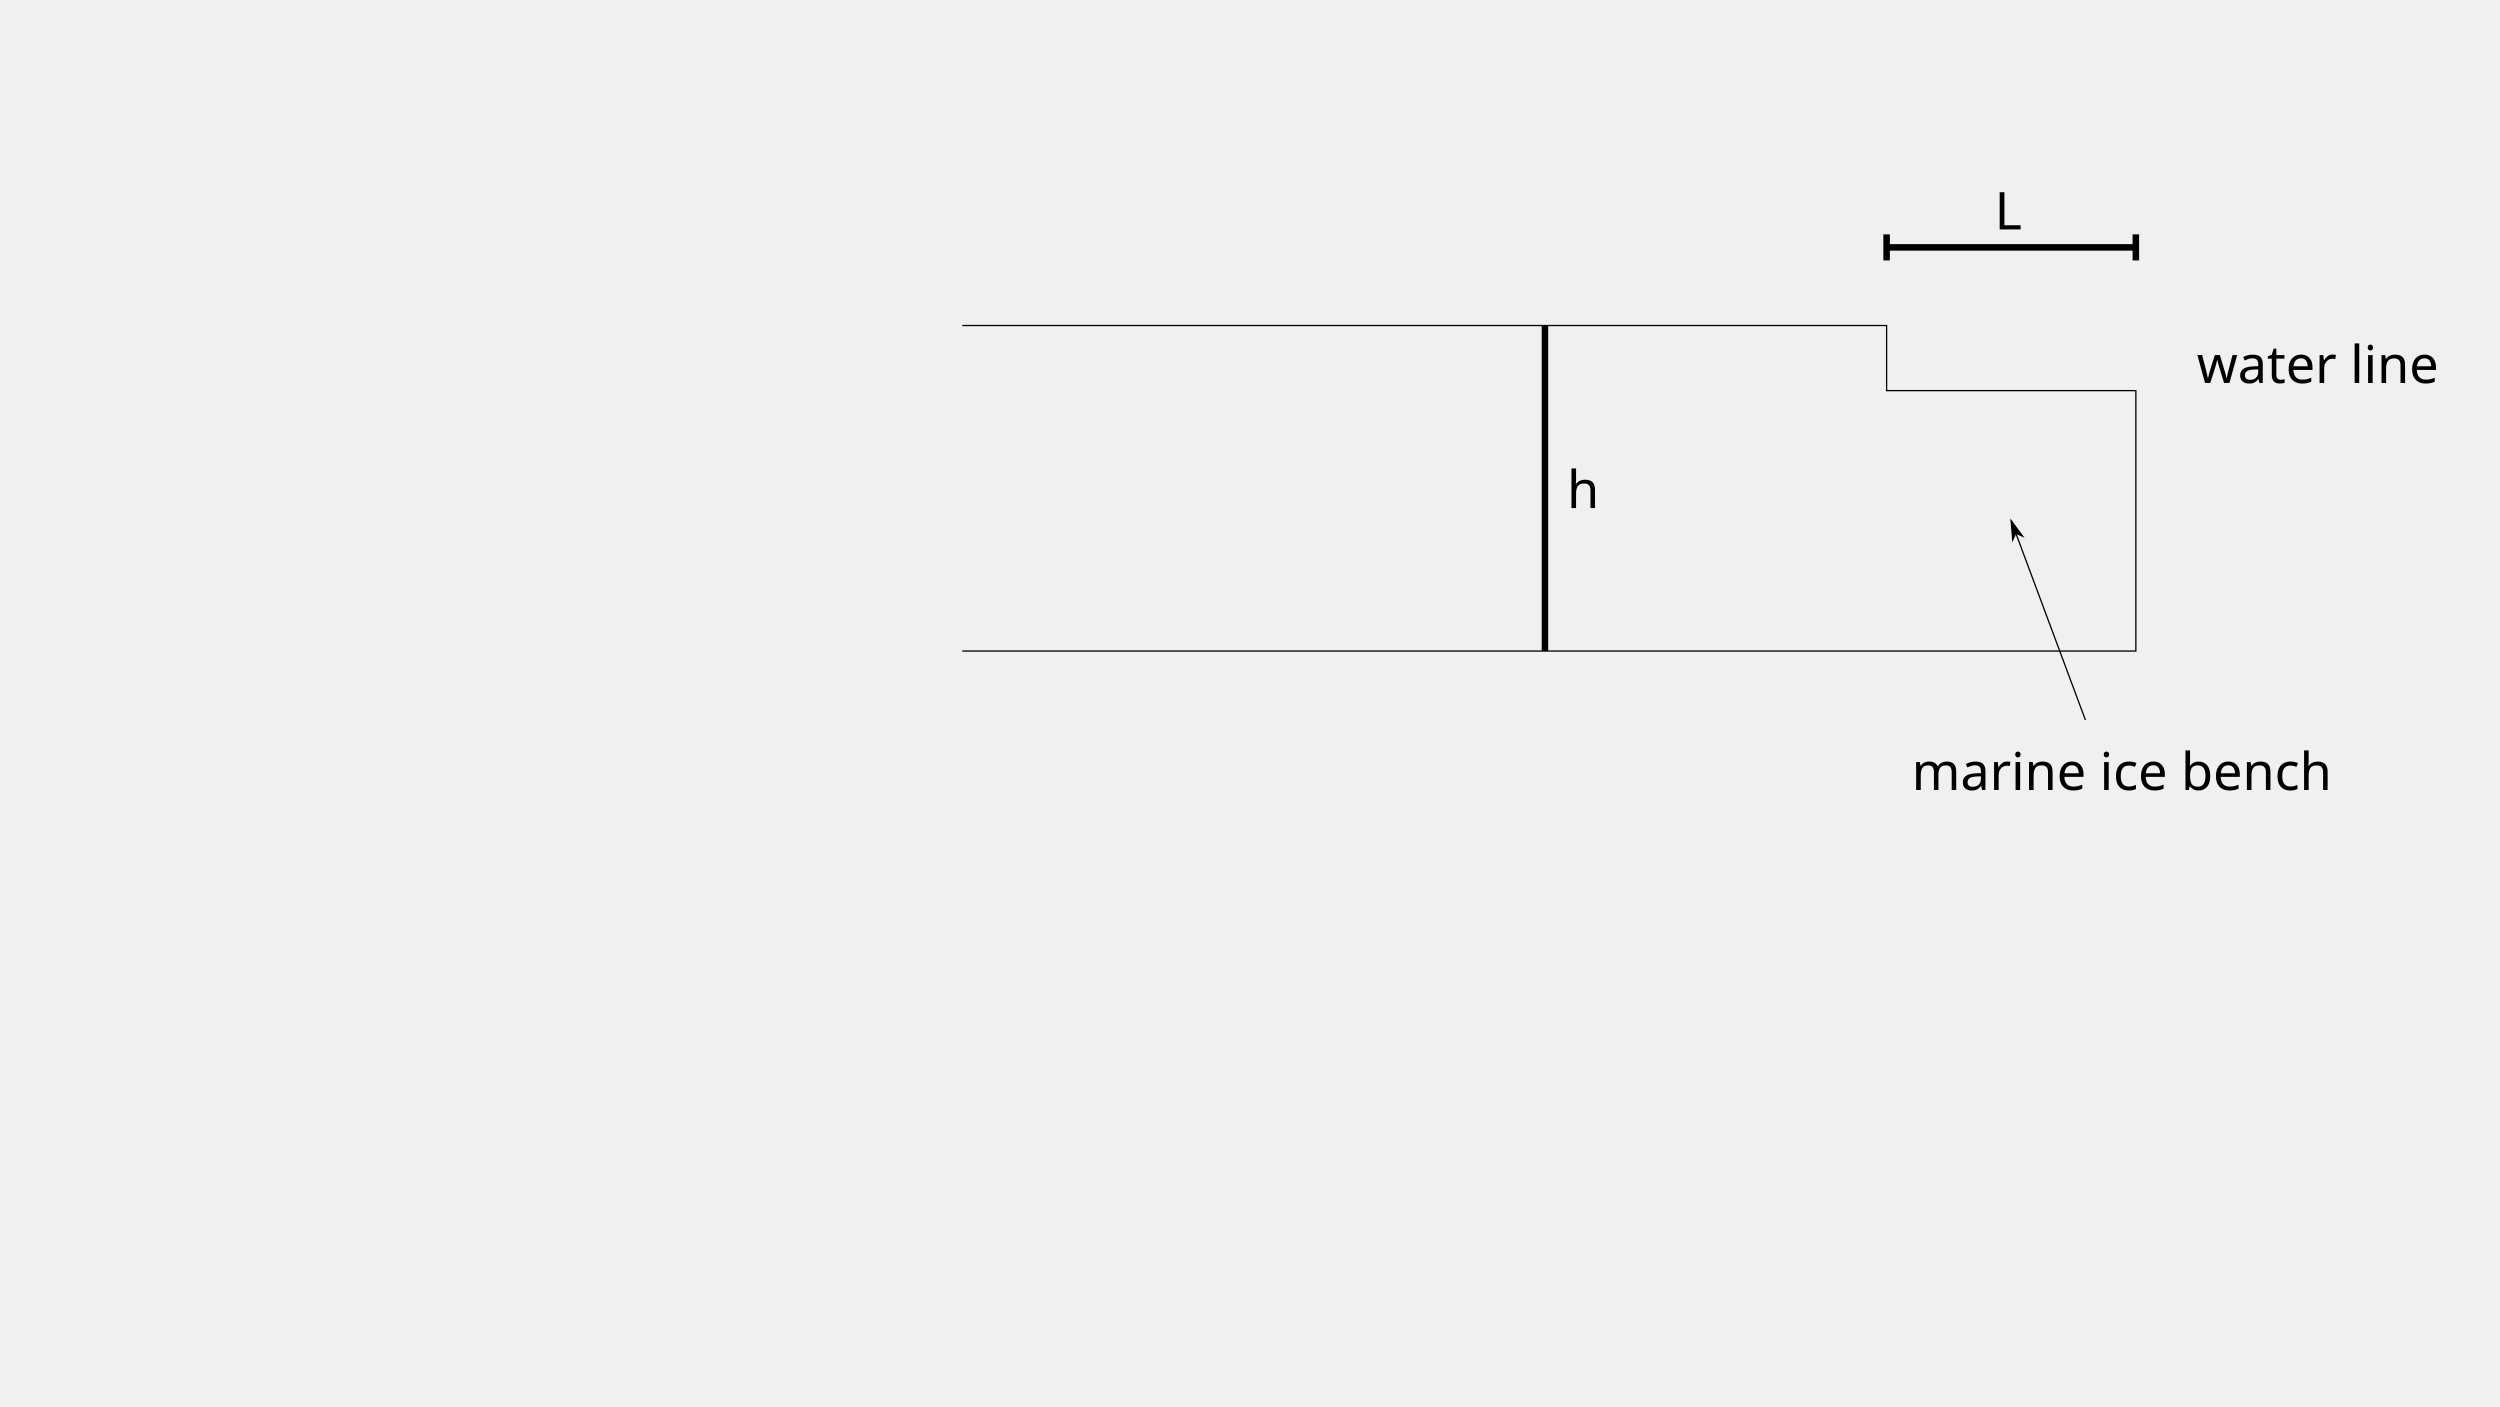
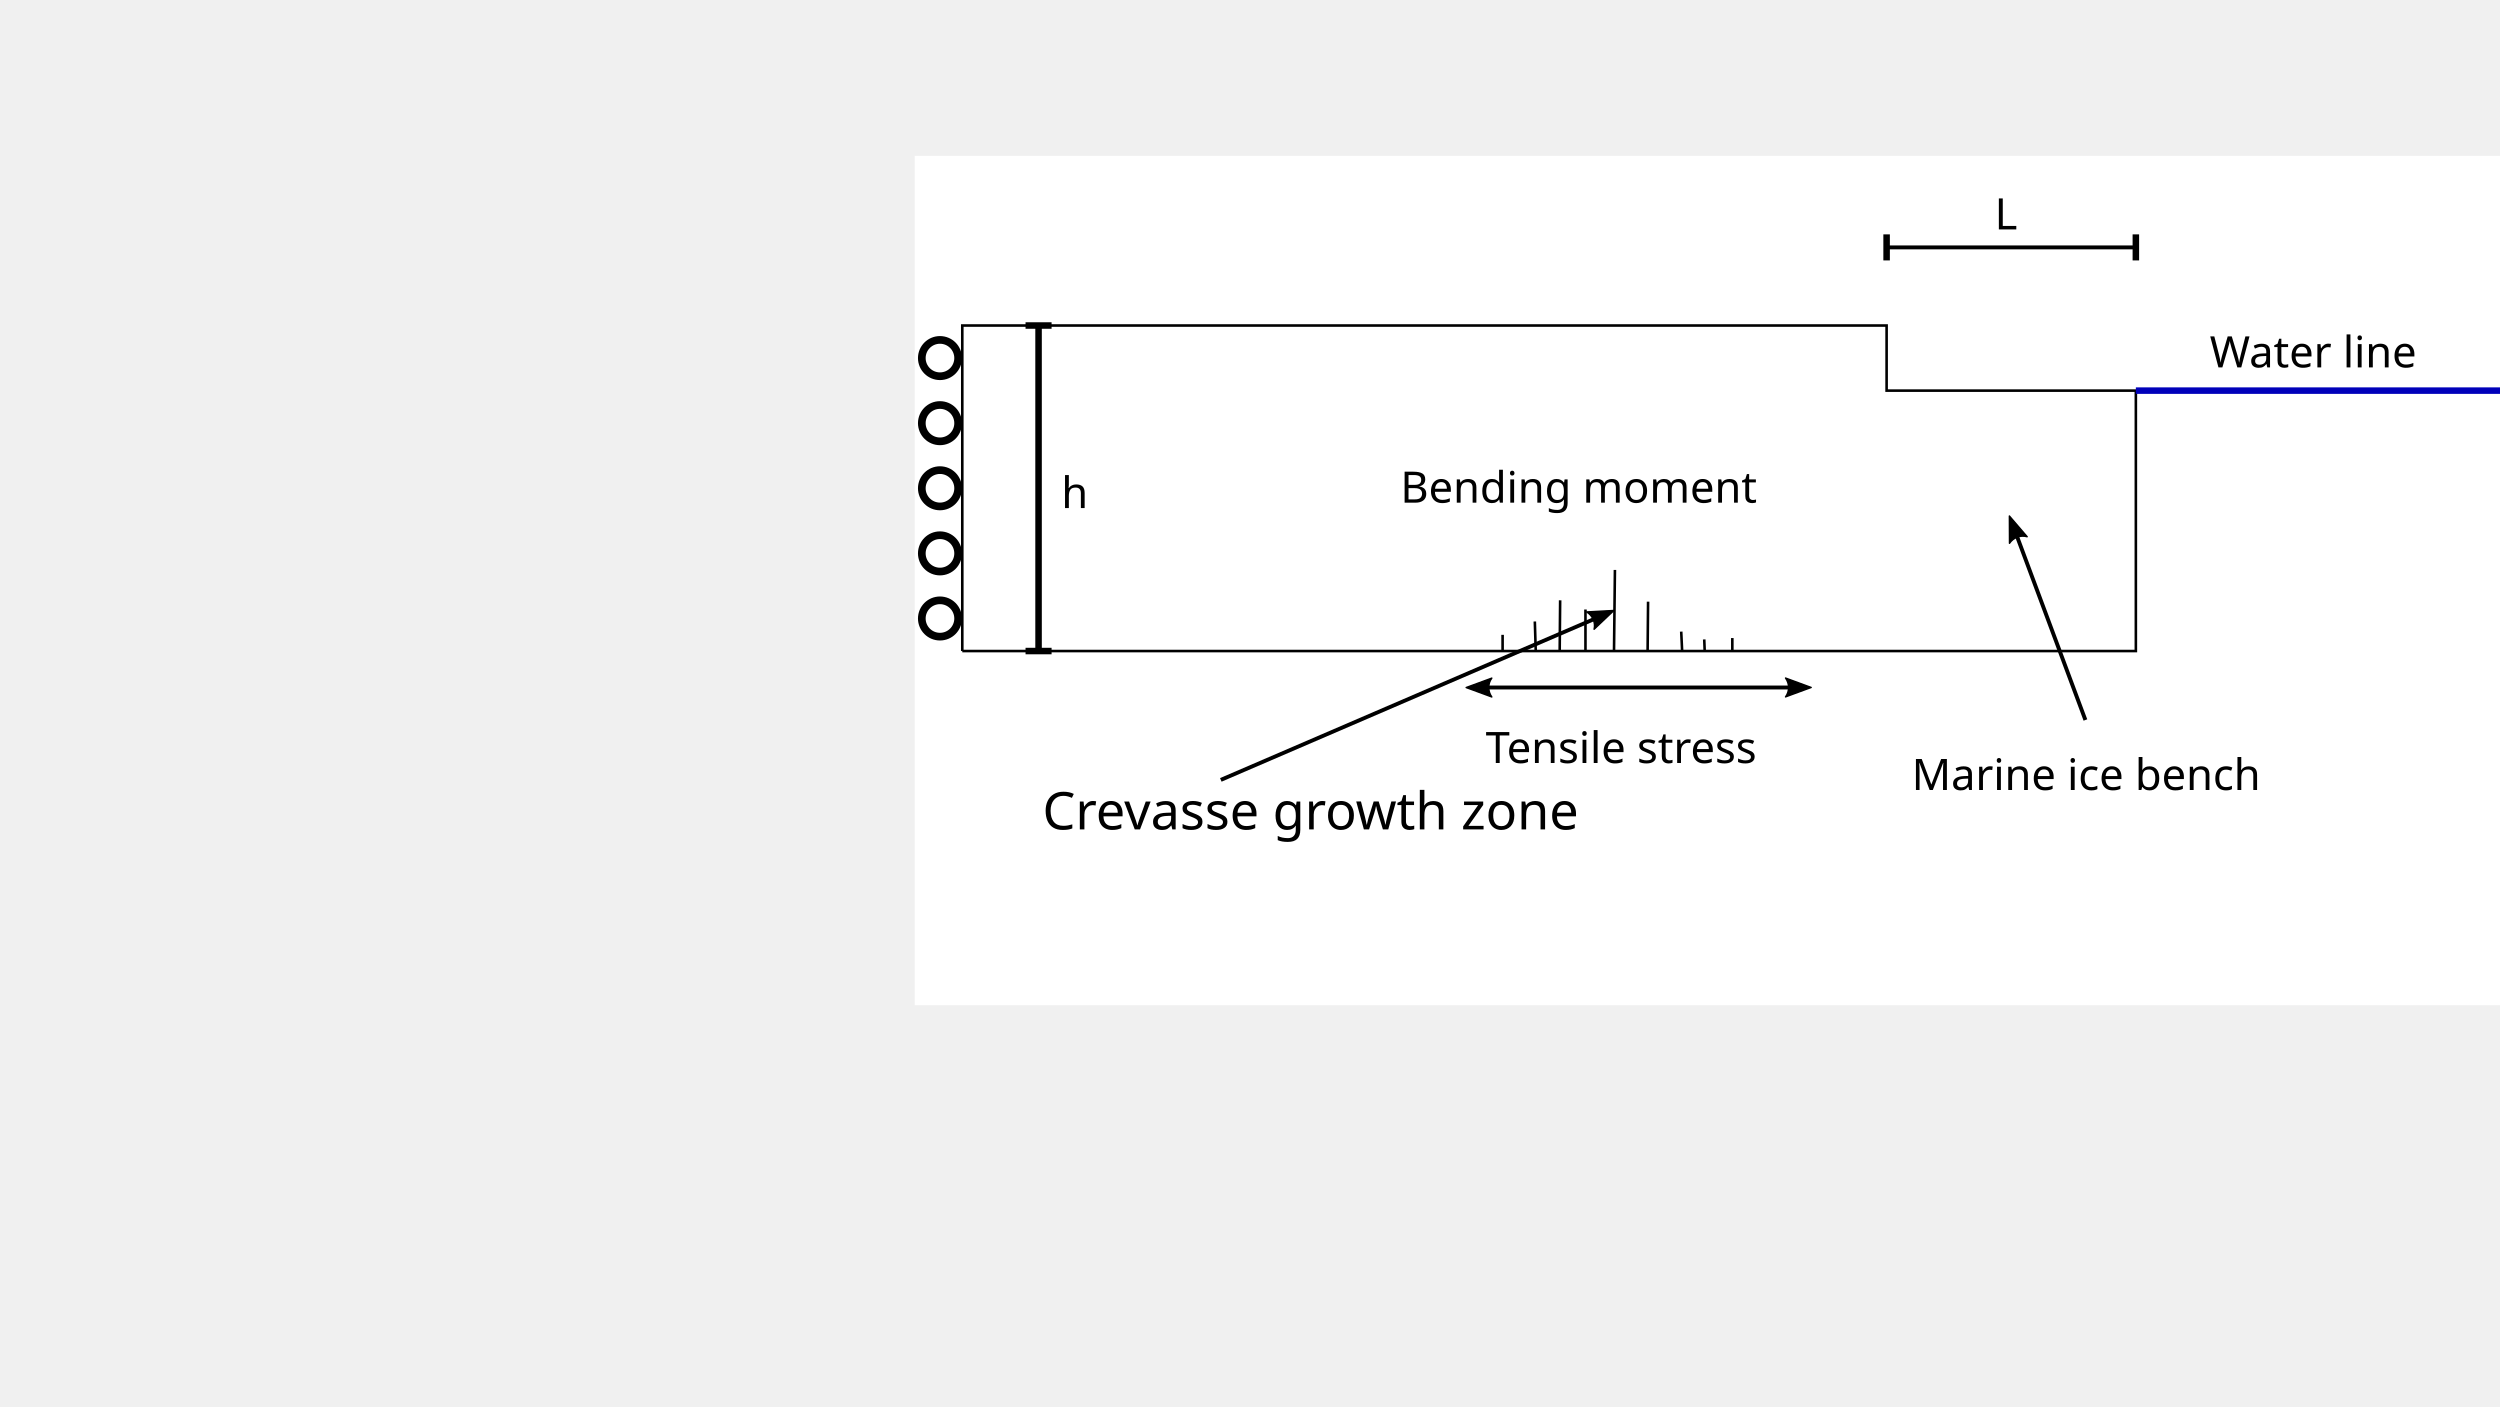
<svg xmlns="http://www.w3.org/2000/svg" width="1920" height="1080" viewBox="0 0 1920 1080" version="1.1" id="svg5">
  <defs id="defs2">
+     <marker style="overflow:visible;" id="Arrow2Mend" refX="0.0" refY="0.0" orient="auto">
+       <path transform="scale(0.6) rotate(180) translate(0,0)" d="M 8.719,4.034 L -2.207,0.016 L 8.719,-4.002 C 6.973,-1.63 6.983,1.616 8.719,4.034 z " style="stroke:context-stroke;fill-rule:evenodd;fill:context-stroke;stroke-width:0.625;stroke-linejoin:round;" id="path15408" />
+     </marker>
+     <marker style="overflow:visible;" id="marker22641" refX="0.0" refY="0.0" orient="auto">
+       <path transform="scale(0.4) rotate(180) translate(10,0)" style="fill-rule:evenodd;fill:context-stroke;stroke:context-stroke;stroke-width:1.0pt;" d="M 0.0,0.0 L 5.0,-5.0 L -12.5,0.0 L 5.0,5.0 L 0.0,0.0 z " id="path22639" />
+     </marker>
+     <marker style="overflow:visible;" id="marker22631" refX="0.0" refY="0.0" orient="auto">
+       <path transform="scale(0.4) rotate(180) translate(10,0)" style="fill-rule:evenodd;fill:context-stroke;stroke:context-stroke;stroke-width:1.0pt;" d="M 0.0,0.0 L 5.0,-5.0 L -12.5,0.0 L 5.0,5.0 L 0.0,0.0 z " id="path22629" />
+     </marker>
+     <marker style="overflow:visible;" id="marker22621" refX="0.0" refY="0.0" orient="auto">
+       <path transform="scale(1.1) rotate(180) translate(1,0)" d="M 8.719,4.034 L -2.207,0.016 L 8.719,-4.002 C 6.973,-1.63 6.983,1.616 8.719,4.034 z " style="stroke:context-stroke;fill-rule:evenodd;fill:context-stroke;stroke-width:0.625;stroke-linejoin:round;" id="path22619" />
+     </marker>
+     <marker style="overflow:visible;" id="Arrow2Lend" refX="0.0" refY="0.0" orient="auto">
+       <path transform="scale(1.1) rotate(180) translate(1,0)" d="M 8.719,4.034 L -2.207,0.016 L 8.719,-4.002 C 6.973,-1.63 6.983,1.616 8.719,4.034 z " style="stroke:context-stroke;fill-rule:evenodd;fill:context-stroke;stroke-width:0.625;stroke-linejoin:round;" id="path15402" />
+     </marker>
+     <marker style="overflow:visible;" id="Arrow1Mend" refX="0.0" refY="0.0" orient="auto">
+       <path transform="scale(0.4) rotate(180) translate(10,0)" style="fill-rule:evenodd;fill:context-stroke;stroke:context-stroke;stroke-width:1.0pt;" d="M 0.0,0.0 L 5.0,-5.0 L -12.5,0.0 L 5.0,5.0 L 0.0,0.0 z " id="path15390" />
+     </marker>
+     <marker style="overflow:visible" id="Arrow2Mstart" refX="0.0" refY="0.0" orient="auto">
+       <path transform="scale(0.6) translate(0,0)" d="M 8.719,4.034 L -2.207,0.016 L 8.719,-4.002 C 6.973,-1.63 6.983,1.616 8.719,4.034 z " style="stroke:context-stroke;fill-rule:evenodd;fill:context-stroke;stroke-width:0.625;stroke-linejoin:round" id="path15405" />
+     </marker>
+     <marker style="overflow:visible" id="marker19664" refX="0.0" refY="0.0" orient="auto">
+       <path transform="scale(0.8) translate(12.5,0)" style="fill-rule:evenodd;fill:context-stroke;stroke:context-stroke;stroke-width:1.0pt" d="M 0.0,0.0 L 5.0,-5.0 L -12.5,0.0 L 5.0,5.0 L 0.0,0.0 z " id="path19662" />
+     </marker>
+     <marker style="overflow:visible" id="marker19654" refX="0.0" refY="0.0" orient="auto">
+       <path transform="scale(0.8) translate(12.5,0)" style="fill-rule:evenodd;fill:context-stroke;stroke:context-stroke;stroke-width:1.0pt" d="M 0.0,0.0 L 5.0,-5.0 L -12.5,0.0 L 5.0,5.0 L 0.0,0.0 z " id="path19652" />
+     </marker>
+     <marker style="overflow:visible;" id="marker19644" refX="0.0" refY="0.0" orient="auto">
+       <path transform="scale(0.8) rotate(180) translate(12.5,0)" style="fill-rule:evenodd;fill:context-stroke;stroke:context-stroke;stroke-width:1.0pt;" d="M 0.0,0.0 L 5.0,-5.0 L -12.5,0.0 L 5.0,5.0 L 0.0,0.0 z " id="path19642" />
+     </marker>
+     <marker style="overflow:visible;" id="marker19622" refX="0.0" refY="0.0" orient="auto">
+       <path transform="scale(0.8) rotate(180) translate(12.5,0)" style="fill-rule:evenodd;fill:context-stroke;stroke:context-stroke;stroke-width:1.0pt;" d="M 0.0,0.0 L 5.0,-5.0 L -12.5,0.0 L 5.0,5.0 L 0.0,0.0 z " id="path19620" />
+     </marker>
+     <linearGradient id="linearGradient18913">
+       <stop style="stop-color:#000000;stop-opacity:1;" offset="0" id="stop18911" />
+     </linearGradient>
    <marker style="overflow:visible;" id="Arrow1Lend" refX="0.0" refY="0.0" orient="auto">
      <path transform="scale(0.8) rotate(180) translate(12.5,0)" style="fill-rule:evenodd;fill:context-stroke;stroke:context-stroke;stroke-width:1.0pt;" d="M 0.0,0.0 L 5.0,-5.0 L -12.5,0.0 L 5.0,5.0 L 0.0,0.0 z " id="path15384" />
    </marker>
    <marker style="overflow:visible" id="Arrow1Lstart" refX="0.0" refY="0.0" orient="auto">
      <path transform="scale(0.8) translate(12.5,0)" style="fill-rule:evenodd;fill:context-stroke;stroke:context-stroke;stroke-width:1.0pt" d="M 0.0,0.0 L 5.0,-5.0 L -12.5,0.0 L 5.0,5.0 L 0.0,0.0 z " id="path15381" />
    </marker>
+     <marker style="overflow:visible" id="Arrow1Lend-5" refX="0" refY="0" orient="auto">
+       <path transform="matrix(-0.8,0,0,-0.8,-10,0)" style="fill:context-stroke;fill-rule:evenodd;stroke:context-stroke;stroke-width:1pt" d="M 0,0 5,-5 -12.5,0 5,5 Z" id="path15384-4" />
+     </marker>
  </defs>
  <g id="layer1">
-     <path style="fill:none;stroke:#000000;stroke-width:1px;stroke-linecap:butt;stroke-linejoin:miter;stroke-opacity:1" d="m 739.036,250 h 709.88 l 0,50 h 191.421 l 0,200 H 739.036" id="path226" />
-     <path style="fill:none;stroke:#000000;stroke-width:5;stroke-linecap:butt;stroke-linejoin:miter;stroke-opacity:1;stroke-miterlimit:4;stroke-dasharray:none" d="m 1448.915,190 h 191.421" id="path848" />
+     <rect style="fill:#ffffff;fill-opacity:1;stroke:none;stroke-width:4.575;stroke-miterlimit:4;stroke-dasharray:none;stroke-opacity:1" id="rect34906" width="1217.489" height="652.318" x="702.511" y="119.682" />
+     <path style="fill:none;stroke:#000000;stroke-width:2;stroke-linecap:butt;stroke-linejoin:miter;stroke-miterlimit:4;stroke-dasharray:none;stroke-opacity:1" d="M 739.036,500 H 1640.336 V 300 H 1448.915 V 250 H 739.036 v 250" id="path226" />
+     <path style="fill:none;stroke:#000000;stroke-width:3;stroke-linecap:butt;stroke-linejoin:miter;stroke-opacity:1;stroke-miterlimit:4;stroke-dasharray:none" d="m 1448.915,190 h 191.421" id="path848" />
    <path style="fill:none;stroke:#000000;stroke-width:5;stroke-linecap:butt;stroke-linejoin:miter;stroke-opacity:1;stroke-miterlimit:4;stroke-dasharray:none" d="m 1448.915,180 v 20" id="path1077" />
    <path style="fill:none;stroke:#000000;stroke-width:5;stroke-linecap:butt;stroke-linejoin:miter;stroke-opacity:1;stroke-miterlimit:4;stroke-dasharray:none" d="m 1640.336,180 v 20" id="path1079" />
-     <text xml:space="preserve" style="font-style:normal;font-weight:normal;font-size:40px;line-height:1.25;font-family:sans-serif;fill:#000000;fill-opacity:1;stroke:none" x="1531.891" y="176.195" id="text2095">
+     <text xml:space="preserve" style="font-style:normal;font-weight:normal;font-size:33.333px;line-height:1.25;font-family:sans-serif;fill:#000000;fill-opacity:1;stroke:none" x="1531.891" y="176.195" id="text2095">
      <tspan id="tspan2093" x="1531.891" y="176.195">L</tspan>
    </text>
-     <text xml:space="preserve" style="font-style:normal;font-weight:normal;font-size:40px;line-height:1.25;font-family:sans-serif;fill:#000000;fill-opacity:1;stroke:none" x="1687.157" y="294.156" id="text4191">
-       <tspan id="tspan4189" x="1687.157" y="294.156">water line</tspan>
+     <text xml:space="preserve" style="font-style:normal;font-weight:normal;font-size:33.333px;line-height:1.25;font-family:sans-serif;fill:#000000;fill-opacity:1;stroke:none" x="1697.056" y="282.136" id="text4191">
+       <tspan id="tspan4189" x="1697.056" y="282.136">Water line</tspan>
    </text>
-     <path style="fill:none;stroke:#000000;stroke-width:5;stroke-linecap:butt;stroke-linejoin:miter;stroke-opacity:1;stroke-miterlimit:4;stroke-dasharray:none" d="M 1186.525,250 V 500" id="path6388" />
-     <text xml:space="preserve" style="font-style:normal;font-weight:normal;font-size:40px;line-height:1.25;font-family:sans-serif;fill:#000000;fill-opacity:1;stroke:none" x="1203.496" y="390.195" id="text7470">
-       <tspan id="tspan7468" x="1203.496" y="390.195">h</tspan>
+     <text xml:space="preserve" style="font-style:normal;font-weight:normal;font-size:33.333px;line-height:1.25;font-family:sans-serif;fill:#000000;fill-opacity:1;stroke:none" x="1468.207" y="606.698" id="text14114">
+       <tspan id="tspan14112" x="1468.207" y="606.698">Marine ice bench</tspan>
    </text>
-     <text xml:space="preserve" style="font-style:normal;font-weight:normal;font-size:40px;line-height:1.25;font-family:sans-serif;fill:#000000;fill-opacity:1;stroke:none" x="1468.207" y="606.698" id="text14114">
-       <tspan id="tspan14112" x="1468.207" y="606.698">marine ice bench</tspan>
+     <path style="fill:none;stroke:#000000;stroke-width:3;stroke-linecap:butt;stroke-linejoin:miter;stroke-opacity:1;marker-end:url(#Arrow2Mend);stroke-miterlimit:4;stroke-dasharray:none" d="M 1601.597,552.957 1544.626,400" id="path15379" />
+     <path style="fill:none;stroke:#000000;stroke-width:3;stroke-linecap:butt;stroke-linejoin:miter;stroke-miterlimit:4;stroke-dasharray:none;stroke-opacity:1;marker-end:url(#Arrow2Mend)" d="M 937.59,598.957 1235.846,470.441" id="path15379-7" />
+     <g id="g16776" transform="translate(-382.3836)">
+       <path style="fill:none;stroke:#000000;stroke-width:5;stroke-linecap:butt;stroke-linejoin:miter;stroke-miterlimit:4;stroke-dasharray:none;stroke-opacity:1" d="M 1180,250 V 500" id="path6388" />
+       <text xml:space="preserve" style="font-style:normal;font-weight:normal;font-size:33.333px;line-height:1.25;font-family:sans-serif;fill:#000000;fill-opacity:1;stroke:none" x="1197.496" y="390.195" id="text7470">
+         <tspan id="tspan7468" x="1197.496" y="390.195">h</tspan>
+       </text>
+       <path style="fill:none;stroke:#000000;stroke-width:5;stroke-linecap:butt;stroke-linejoin:miter;stroke-miterlimit:4;stroke-dasharray:none;stroke-opacity:1" d="m 1170,250 h 20" id="path15947" />
+       <path style="fill:none;stroke:#000000;stroke-width:5;stroke-linecap:butt;stroke-linejoin:miter;stroke-miterlimit:4;stroke-dasharray:none;stroke-opacity:1" d="m 1190,500 h -20" id="path15949" />
+     </g>
+     <circle id="path16825" style="fill:none;stroke:#000000;stroke-opacity:1;marker-start:url(#Arrow2Mstart);stroke-width:3;stroke-miterlimit:4;stroke-dasharray:none" d="M 1440.355,384.838 A 150,150 0 0 1 1295.588,447.411" />
+     <text xml:space="preserve" style="font-style:normal;font-weight:normal;font-size:33.333px;line-height:1.25;font-family:sans-serif;fill:#000000;fill-opacity:1;stroke:none" x="1075.509" y="386.064" id="text20364">
+       <tspan id="tspan20362" x="1075.509" y="386.064">Bending moment</tspan>
    </text>
-     <path style="fill:none;stroke:#000000;stroke-width:1px;stroke-linecap:butt;stroke-linejoin:miter;stroke-opacity:1;marker-end:url(#Arrow1Lend)" d="M 1601.597,552.957 1544.626,400" id="path15379" />
+     <path style="fill:none;stroke:#000000;stroke-width:3;stroke-linecap:butt;stroke-linejoin:miter;stroke-opacity:1;stroke-miterlimit:4;stroke-dasharray:none;marker-end:url(#Arrow2Mend);marker-start:url(#Arrow2Mstart)" d="m 1130,528 h 257" id="path22601" />
+     <text xml:space="preserve" style="font-style:normal;font-weight:normal;font-size:33.333px;line-height:1.25;font-family:sans-serif;fill:#000000;fill-opacity:1;stroke:none" x="1141" y="586" id="text24213">
+       <tspan id="tspan24211" x="1141" y="586">Tensile stress</tspan>
+     </text>
+     <text xml:space="preserve" style="font-style:normal;font-weight:normal;font-size:40px;line-height:1.25;font-family:sans-serif;fill:#000000;fill-opacity:1;stroke:none" x="800.616" y="637" id="text33970">
+       <tspan x="800.616" y="637" id="tspan33972">Crevasse growth zone</tspan>
+     </text>
+     <path style="fill:none;stroke:#0000ba;stroke-width:5;stroke-linecap:butt;stroke-linejoin:miter;stroke-opacity:1;stroke-miterlimit:4;stroke-dasharray:none" d="M 1640.336,300 H 1920" id="path34417" />
+     <ellipse style="fill:#ffffff;fill-opacity:1;stroke:#000000;stroke-width:5.901;stroke-miterlimit:4;stroke-dasharray:none;stroke-opacity:1" id="path36221" cx="721.899" cy="275" rx="13.948" ry="13.948" />
+     <ellipse style="fill:#ffffff;fill-opacity:1;stroke:#000000;stroke-width:5.901;stroke-miterlimit:4;stroke-dasharray:none;stroke-opacity:1" id="path36221-6" cx="721.899" cy="325" rx="13.948" ry="13.948" />
+     <ellipse style="fill:#ffffff;fill-opacity:1;stroke:#000000;stroke-width:5.901;stroke-miterlimit:4;stroke-dasharray:none;stroke-opacity:1" id="path36221-6-7" cx="721.899" cy="375" rx="13.948" ry="13.948" />
+     <ellipse style="fill:#ffffff;fill-opacity:1;stroke:#000000;stroke-width:5.901;stroke-miterlimit:4;stroke-dasharray:none;stroke-opacity:1" id="path36221-6-7-3" cx="721.899" cy="425" rx="13.948" ry="13.948" />
+     <ellipse style="fill:#ffffff;fill-opacity:1;stroke:#000000;stroke-width:5.901;stroke-miterlimit:4;stroke-dasharray:none;stroke-opacity:1" id="path36221-6-7-3-2" cx="721.899" cy="475" rx="13.948" ry="13.948" />
+     <g id="g38036" style="stroke-width:2;stroke-miterlimit:4;stroke-dasharray:none">
+       <path style="fill:none;stroke:#000000;stroke-width:2;stroke-linecap:butt;stroke-linejoin:miter;stroke-opacity:1;stroke-miterlimit:4;stroke-dasharray:none" d="M 1198.192,461.034 1197.839,500" id="path25922" />
+       <path style="fill:none;stroke:#000000;stroke-width:2;stroke-linecap:butt;stroke-linejoin:miter;stroke-opacity:1;stroke-miterlimit:4;stroke-dasharray:none" d="M 1265.721,462.094 1265.368,500" id="path25924" />
+       <path style="fill:none;stroke:#000000;stroke-width:2;stroke-linecap:butt;stroke-linejoin:miter;stroke-opacity:1;stroke-miterlimit:4;stroke-dasharray:none" d="M 1217.638,468.105 V 500" id="path25926" />
+       <path style="fill:none;stroke:#000000;stroke-width:2;stroke-linecap:butt;stroke-linejoin:miter;stroke-opacity:1;stroke-miterlimit:4;stroke-dasharray:none" d="M 1291.177,485.075 1291.884,500" id="path25930" />
+       <path style="fill:none;stroke:#000000;stroke-width:2;stroke-linecap:butt;stroke-linejoin:miter;stroke-opacity:1;stroke-miterlimit:4;stroke-dasharray:none" d="m 1330.421,500 v -9.975" id="path25932" />
+       <path style="fill:none;stroke:#000000;stroke-width:2;stroke-linecap:butt;stroke-linejoin:miter;stroke-opacity:1;stroke-miterlimit:4;stroke-dasharray:none" d="M 1308.855,491.086 1309.208,500" id="path25934" />
+       <path style="fill:none;stroke:#000000;stroke-width:2;stroke-linecap:butt;stroke-linejoin:miter;stroke-opacity:1;stroke-miterlimit:4;stroke-dasharray:none" d="M 1178.747,477.297 1179.454,500" id="path25936" />
+       <path style="fill:none;stroke:#000000;stroke-width:2;stroke-linecap:butt;stroke-linejoin:miter;stroke-opacity:1;stroke-miterlimit:4;stroke-dasharray:none" d="M 1153.998,487.55 V 500" id="path25938" />
+       <path style="fill:none;stroke:#000000;stroke-width:2;stroke-linecap:butt;stroke-linejoin:miter;stroke-opacity:1;stroke-miterlimit:4;stroke-dasharray:none" d="m 1239.558,500 0.707,-62.301" id="path37916" />
+     </g>
  </g>
</svg>
